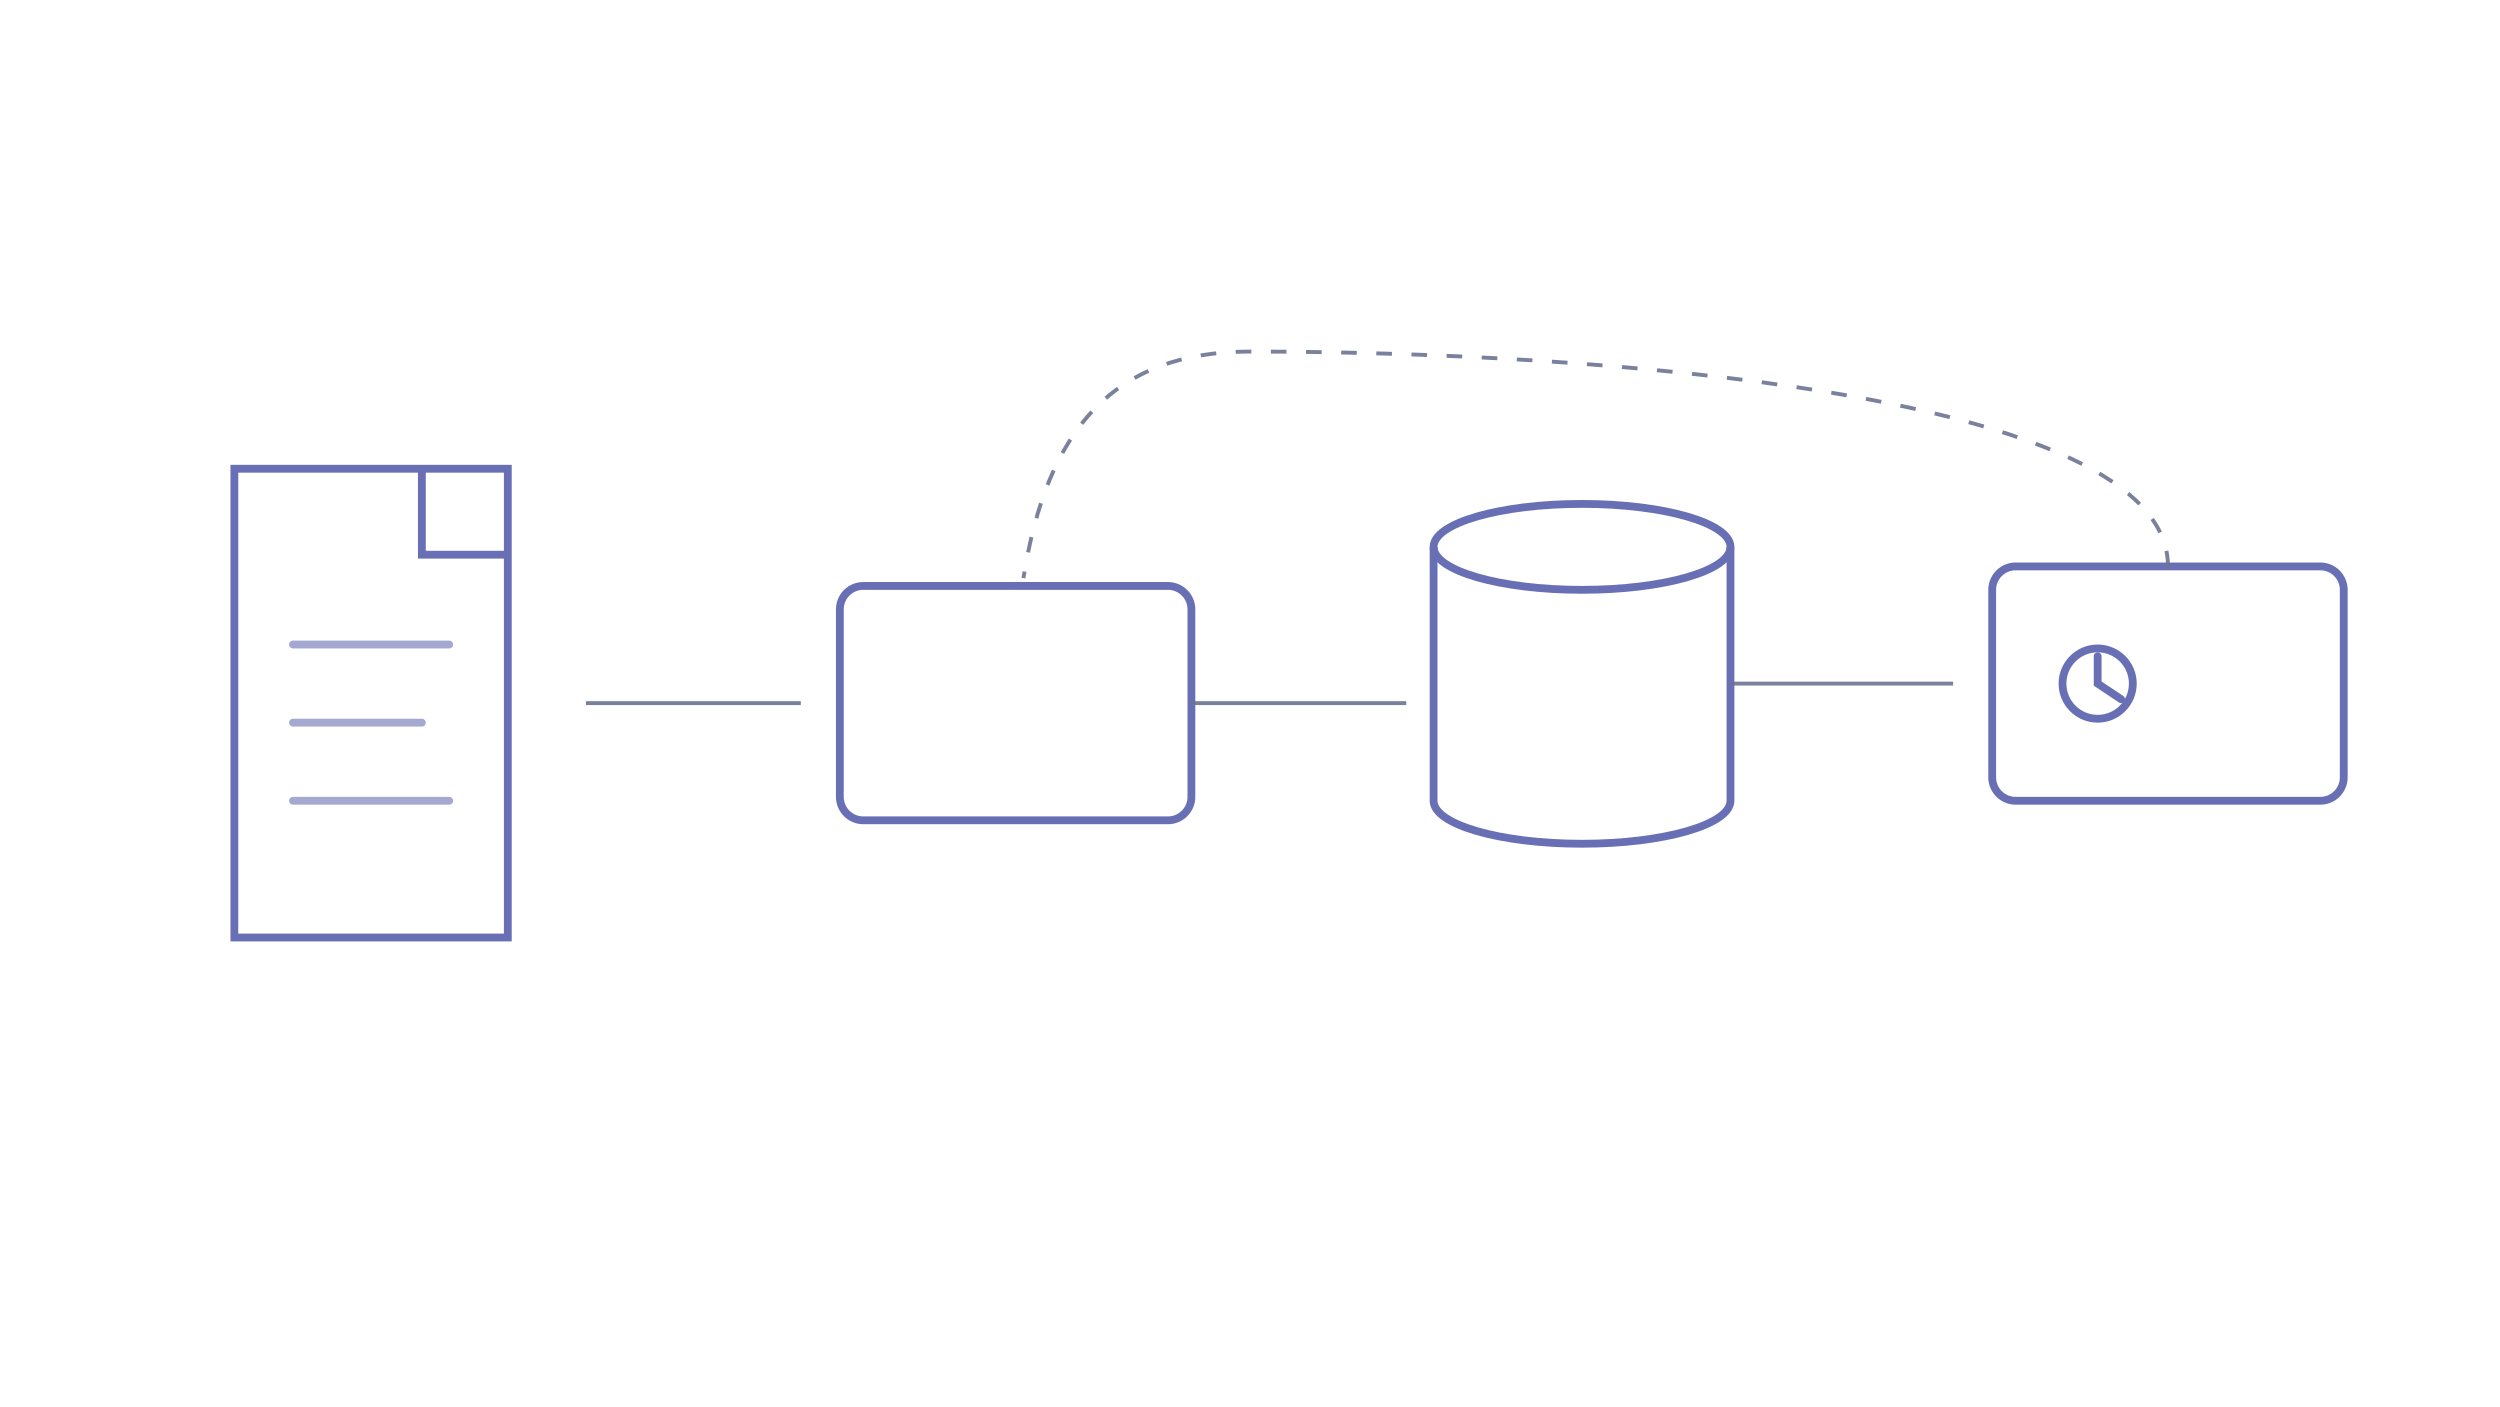
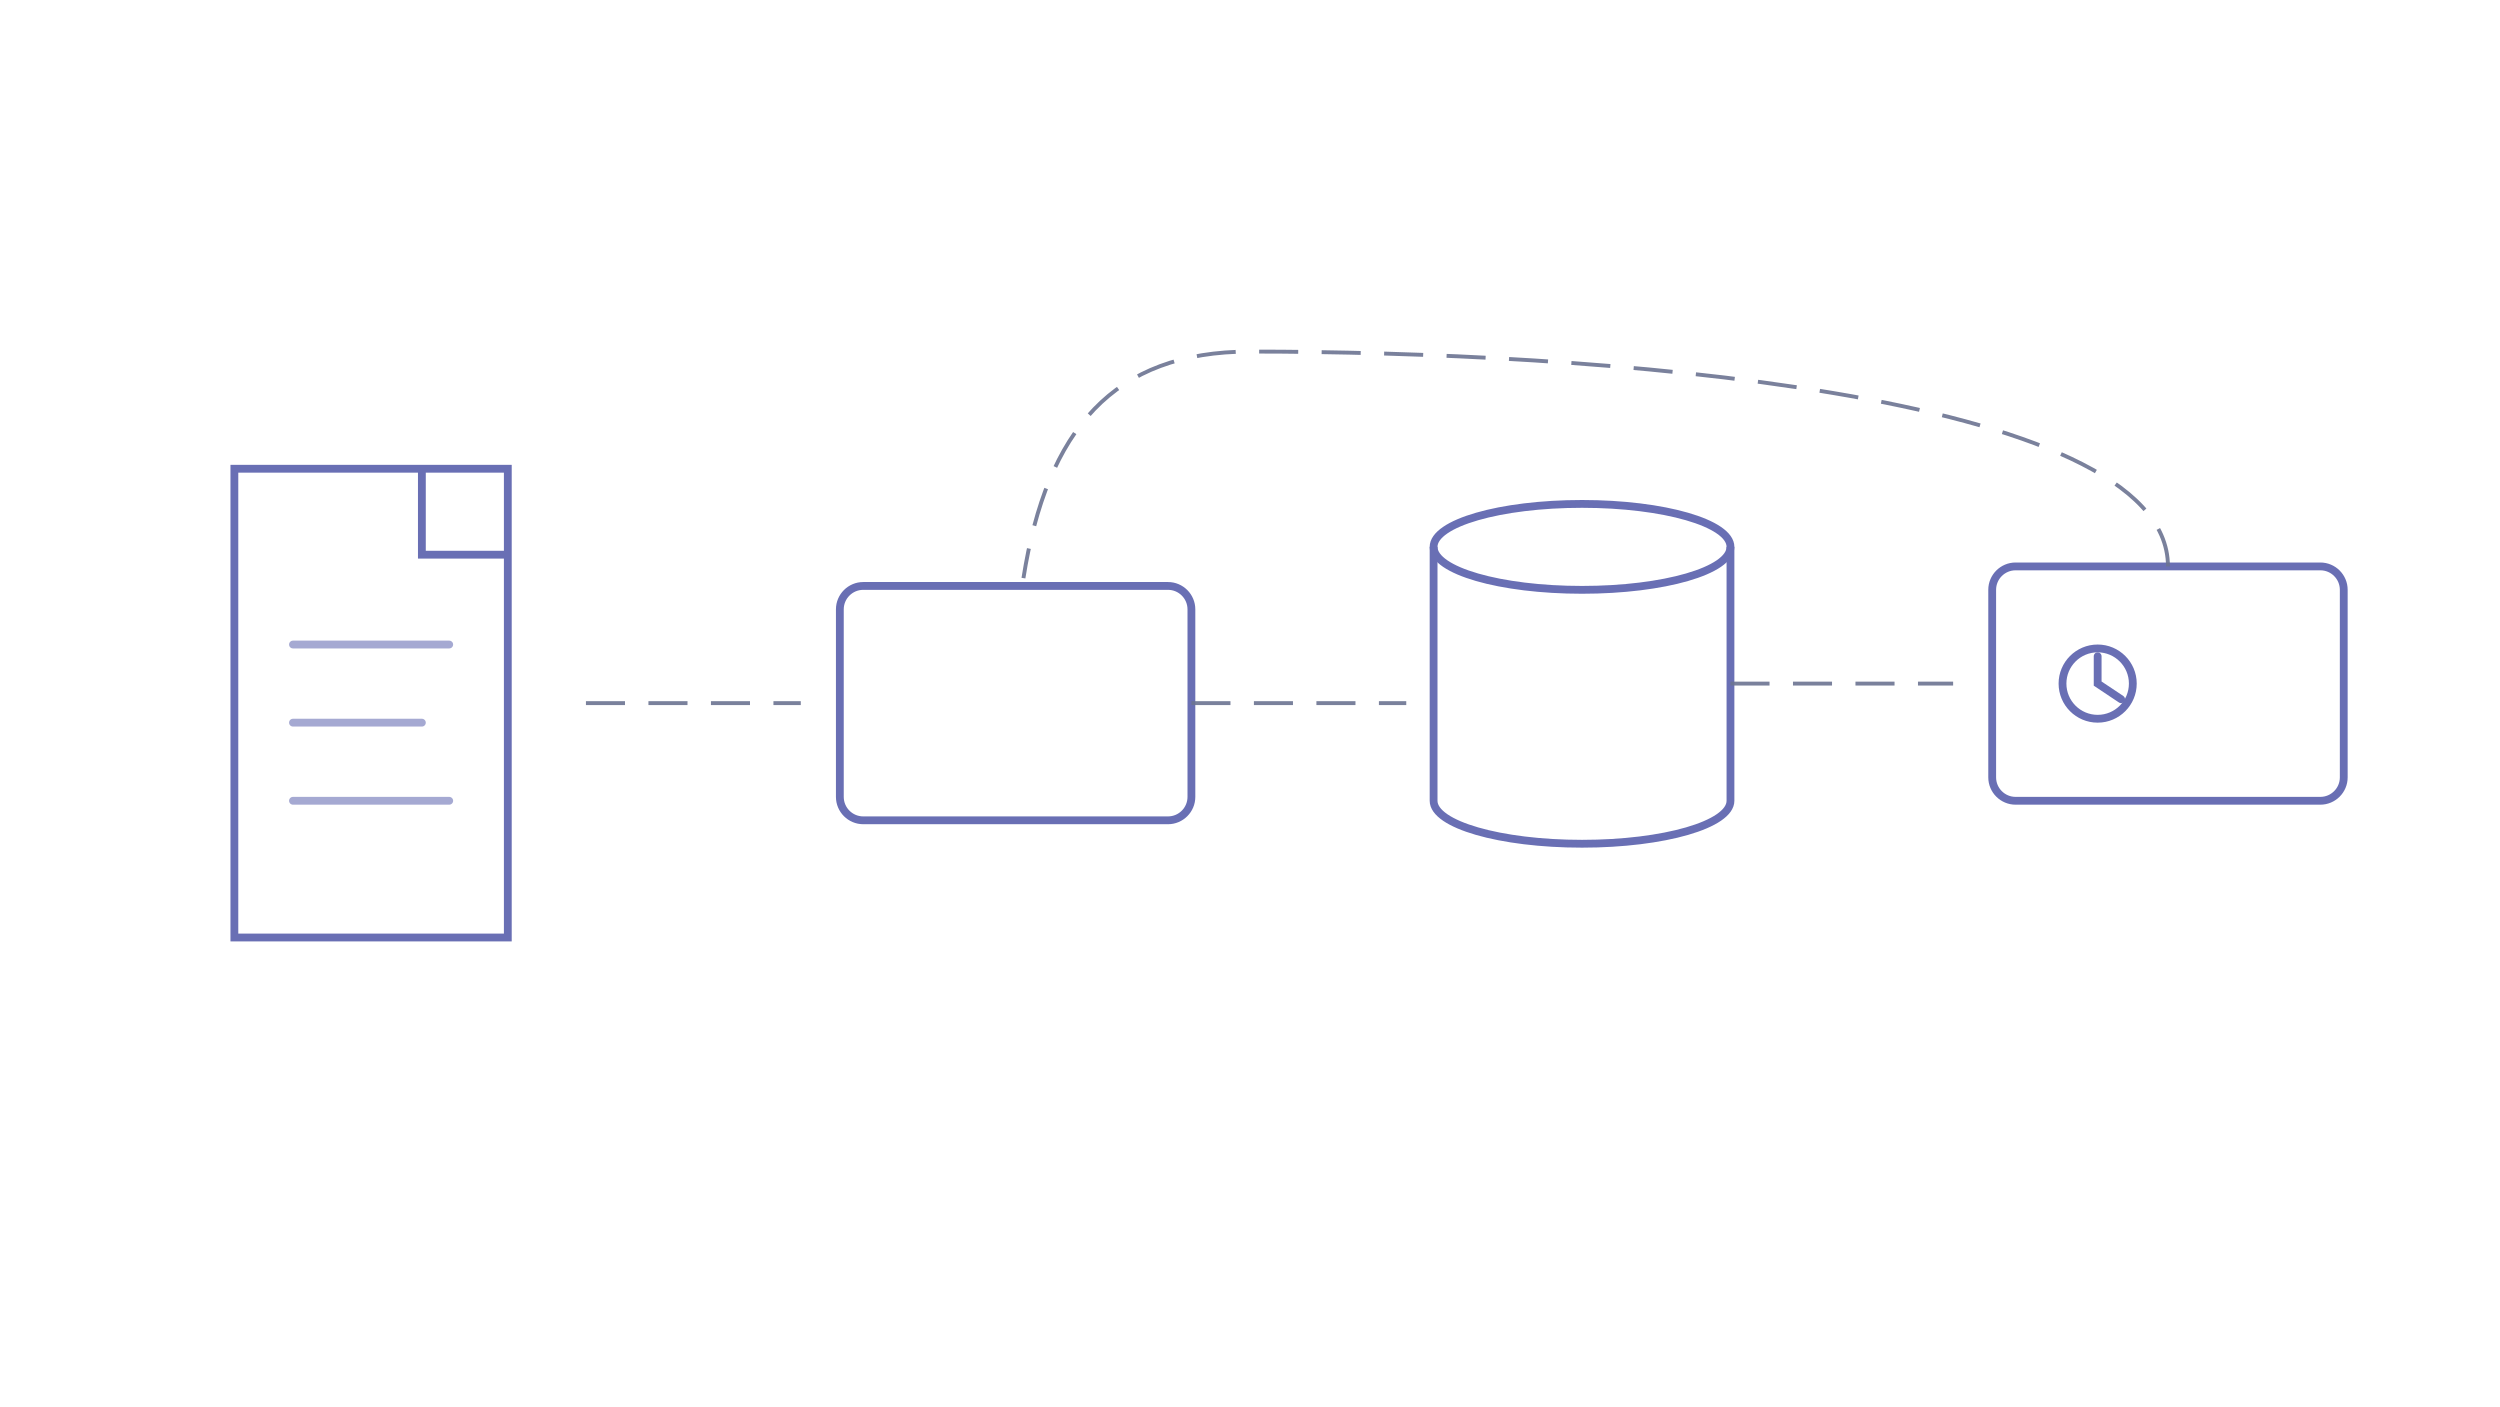
<svg xmlns="http://www.w3.org/2000/svg" viewBox="0 0 640 360" width="640" height="360" role="img" aria-label="A document flowing through an asynchronous pipeline of API, worker, and job store">
+   <style>
+     /* Connectors carry a slow dash so the diagram reads as flowing left to right. */
+     .flow {
+       stroke-dasharray: 10 6;
+       animation: flow 0.8s linear infinite;
+       @media (prefers-reduced-motion: reduce) {
+         stroke-dasharray: none;
+         animation: none;
+       }
+     }
+     @keyframes flow { to { stroke-dashoffset: -16; } }
+   </style>
  <g fill="none" stroke="#696fb4" stroke-width="2">
    <path d="M 60 120 L 130 120 L 130 240 L 60 240 Z" />
    <path d="M 108 120 L 108 142 L 130 142" />
  </g>
  <g stroke="#696fb4" stroke-width="2" opacity="0.6" stroke-linecap="round">
    <line x1="75" y1="165" x2="115" y2="165" />
    <line x1="75" y1="185" x2="108" y2="185" />
    <line x1="75" y1="205" x2="115" y2="205" />
  </g>
-   <line x1="150" y1="180" x2="205" y2="180" stroke="#6b7391" stroke-width="1" opacity="0.9" />
+   <line class="flow" x1="150" y1="180" x2="205" y2="180" stroke="#6b7391" stroke-width="1" opacity="0.9" />
  <rect x="215" y="150" width="90" height="60" rx="6" fill="none" stroke="#696fb4" stroke-width="2" />
-   <line x1="305" y1="180" x2="360" y2="180" stroke="#6b7391" stroke-width="1" opacity="0.9" />
+   <line class="flow" x1="305" y1="180" x2="360" y2="180" stroke="#6b7391" stroke-width="1" opacity="0.9" />
  <g fill="none" stroke="#696fb4" stroke-width="2">
    <ellipse cx="405" cy="140" rx="38" ry="11" />
    <path d="M 367 140 L 367 205 A 38 11 0 0 0 443 205 L 443 140" />
  </g>
-   <line x1="443" y1="175" x2="500" y2="175" stroke="#6b7391" stroke-width="1" opacity="0.9" />
+   <line class="flow" x1="443" y1="175" x2="500" y2="175" stroke="#6b7391" stroke-width="1" opacity="0.9" />
  <rect x="510" y="145" width="90" height="60" rx="6" fill="none" stroke="#696fb4" stroke-width="2" />
  <circle cx="537" cy="175" r="9" fill="none" stroke="#696fb4" stroke-width="2" />
  <path d="M 537 168 L 537 175 L 543 179" fill="none" stroke="#696fb4" stroke-width="2" stroke-linecap="round" />
-   <path d="M 555 145 C 555 100, 405 90, 320 90 C 285 90, 268 110, 262 148" fill="none" stroke="#6b7391" stroke-width="1" stroke-dasharray="4 5" opacity="0.9" />
+   <path class="flow" d="M 555 145 C 555 100, 405 90, 320 90 C 285 90, 268 110, 262 148" fill="none" stroke="#6b7391" stroke-width="1" stroke-dasharray="4 5" opacity="0.9" />
</svg>
